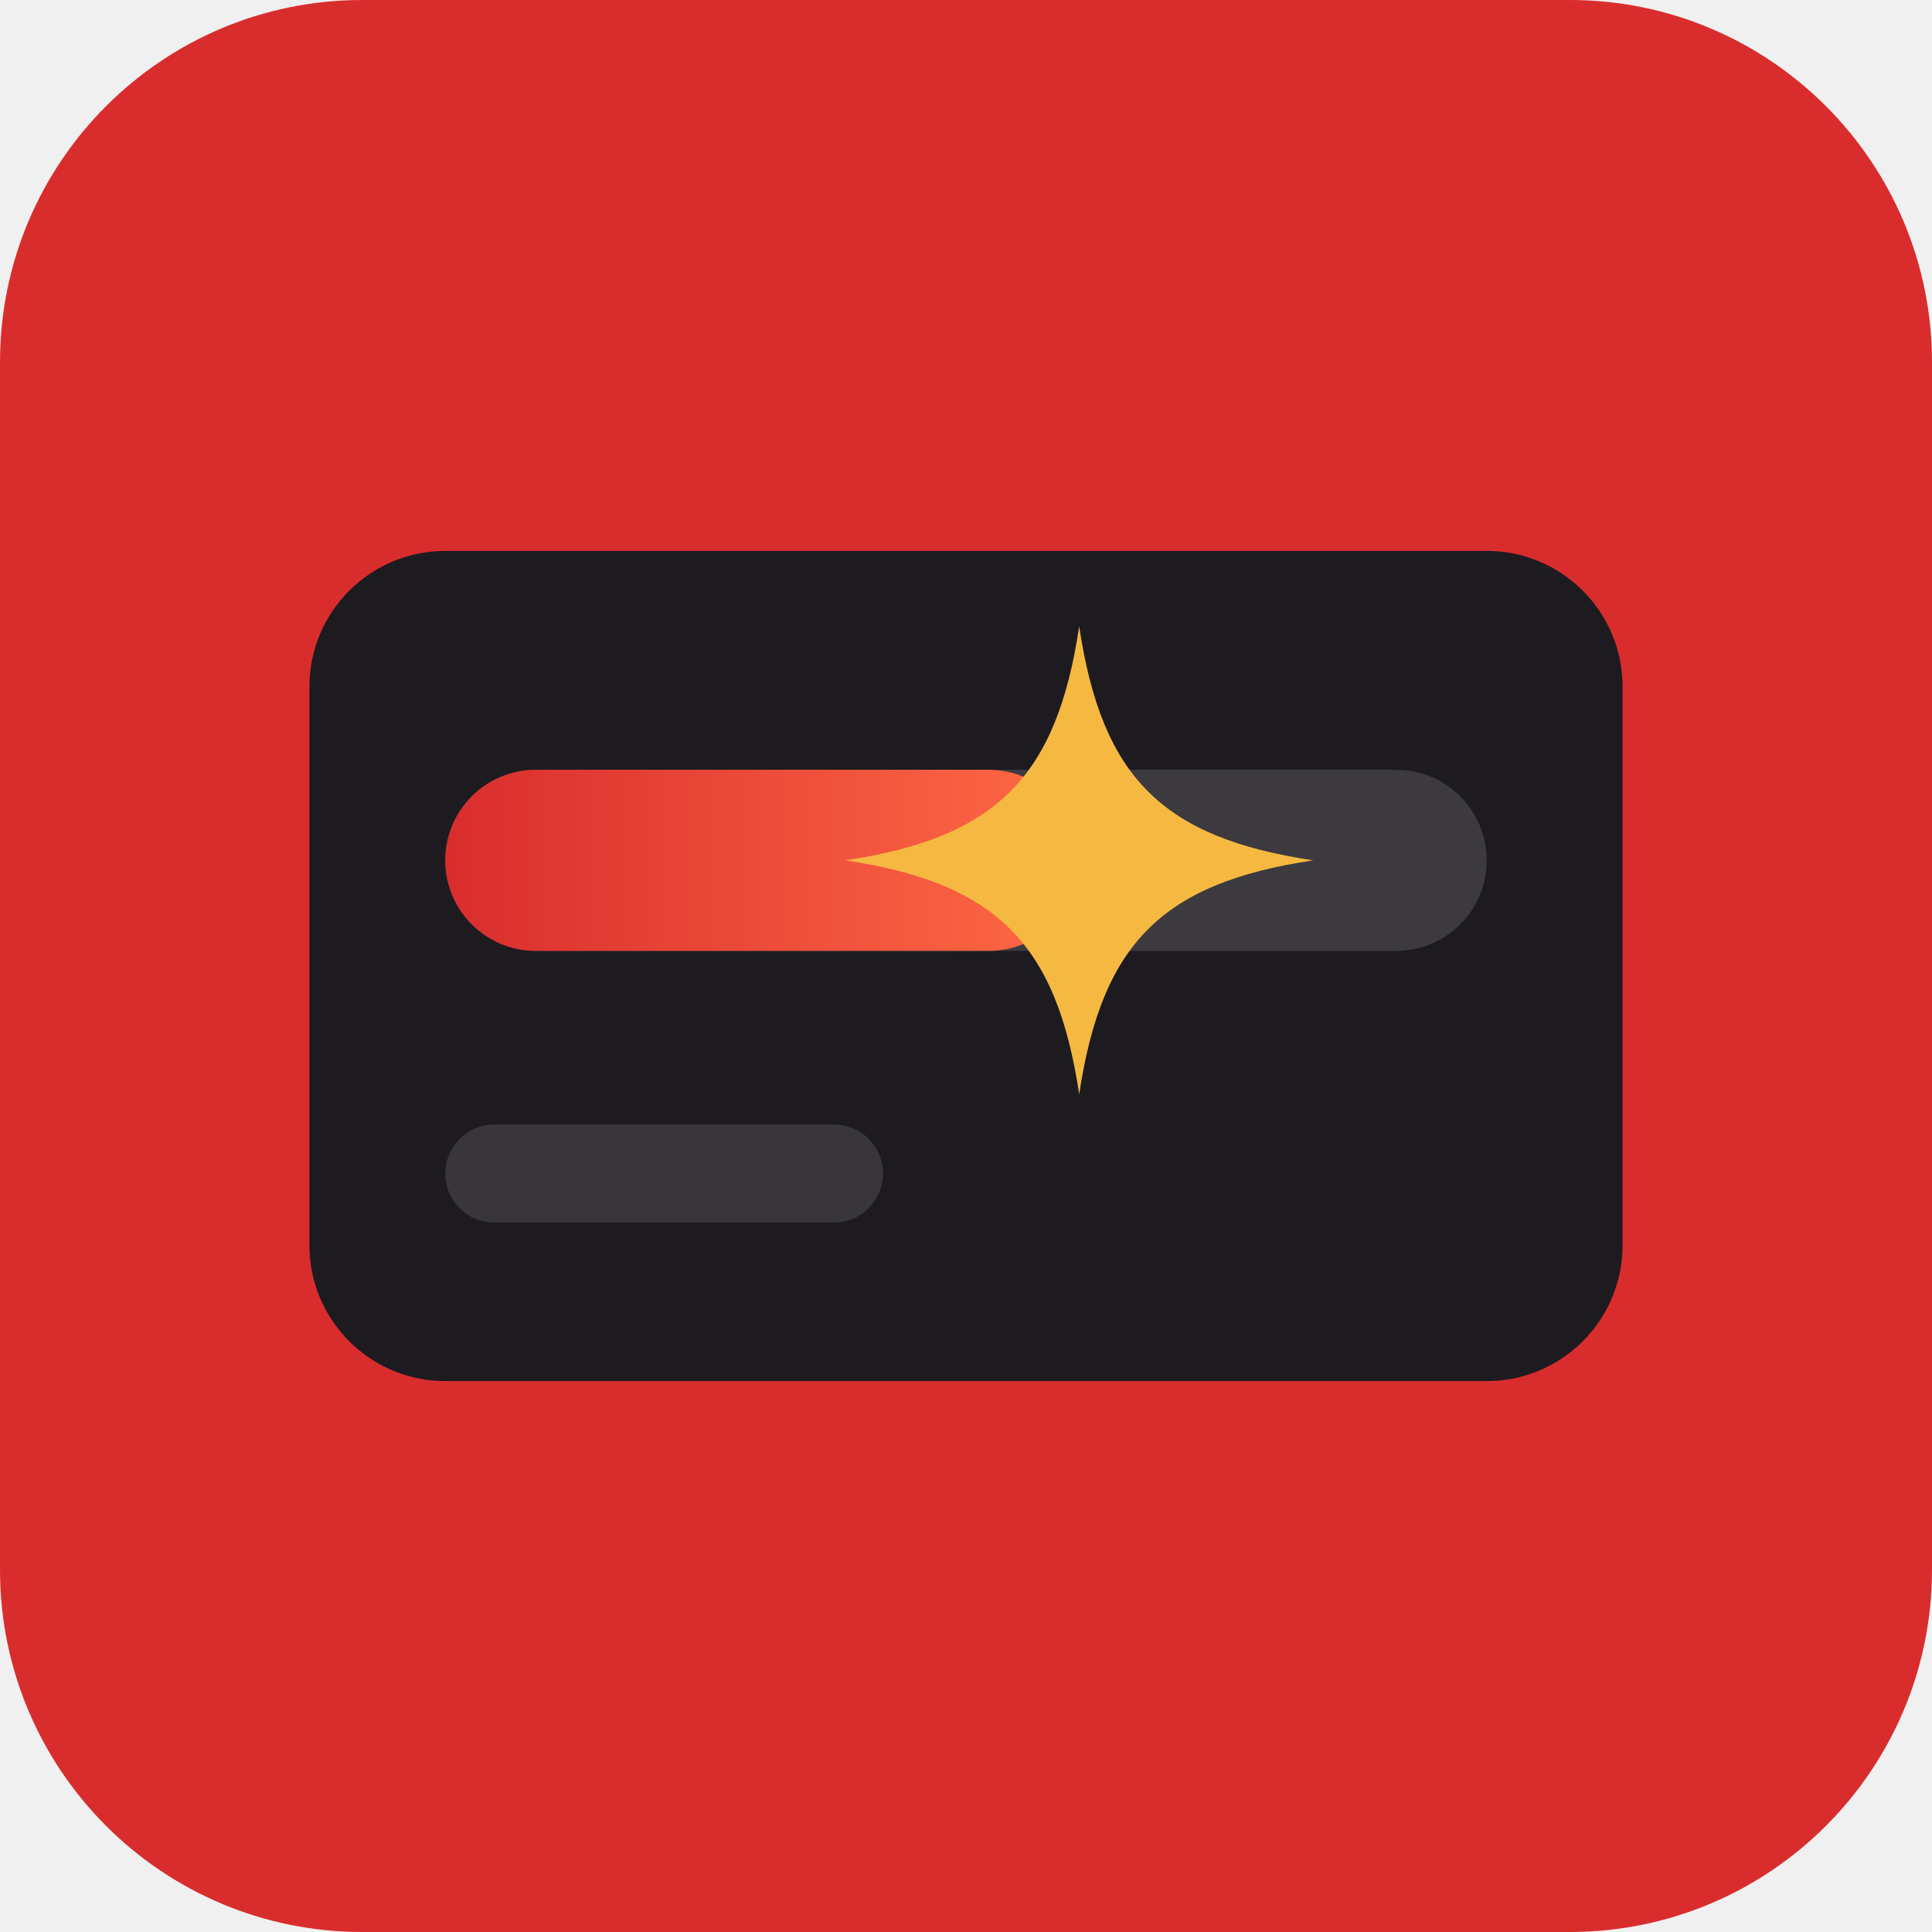
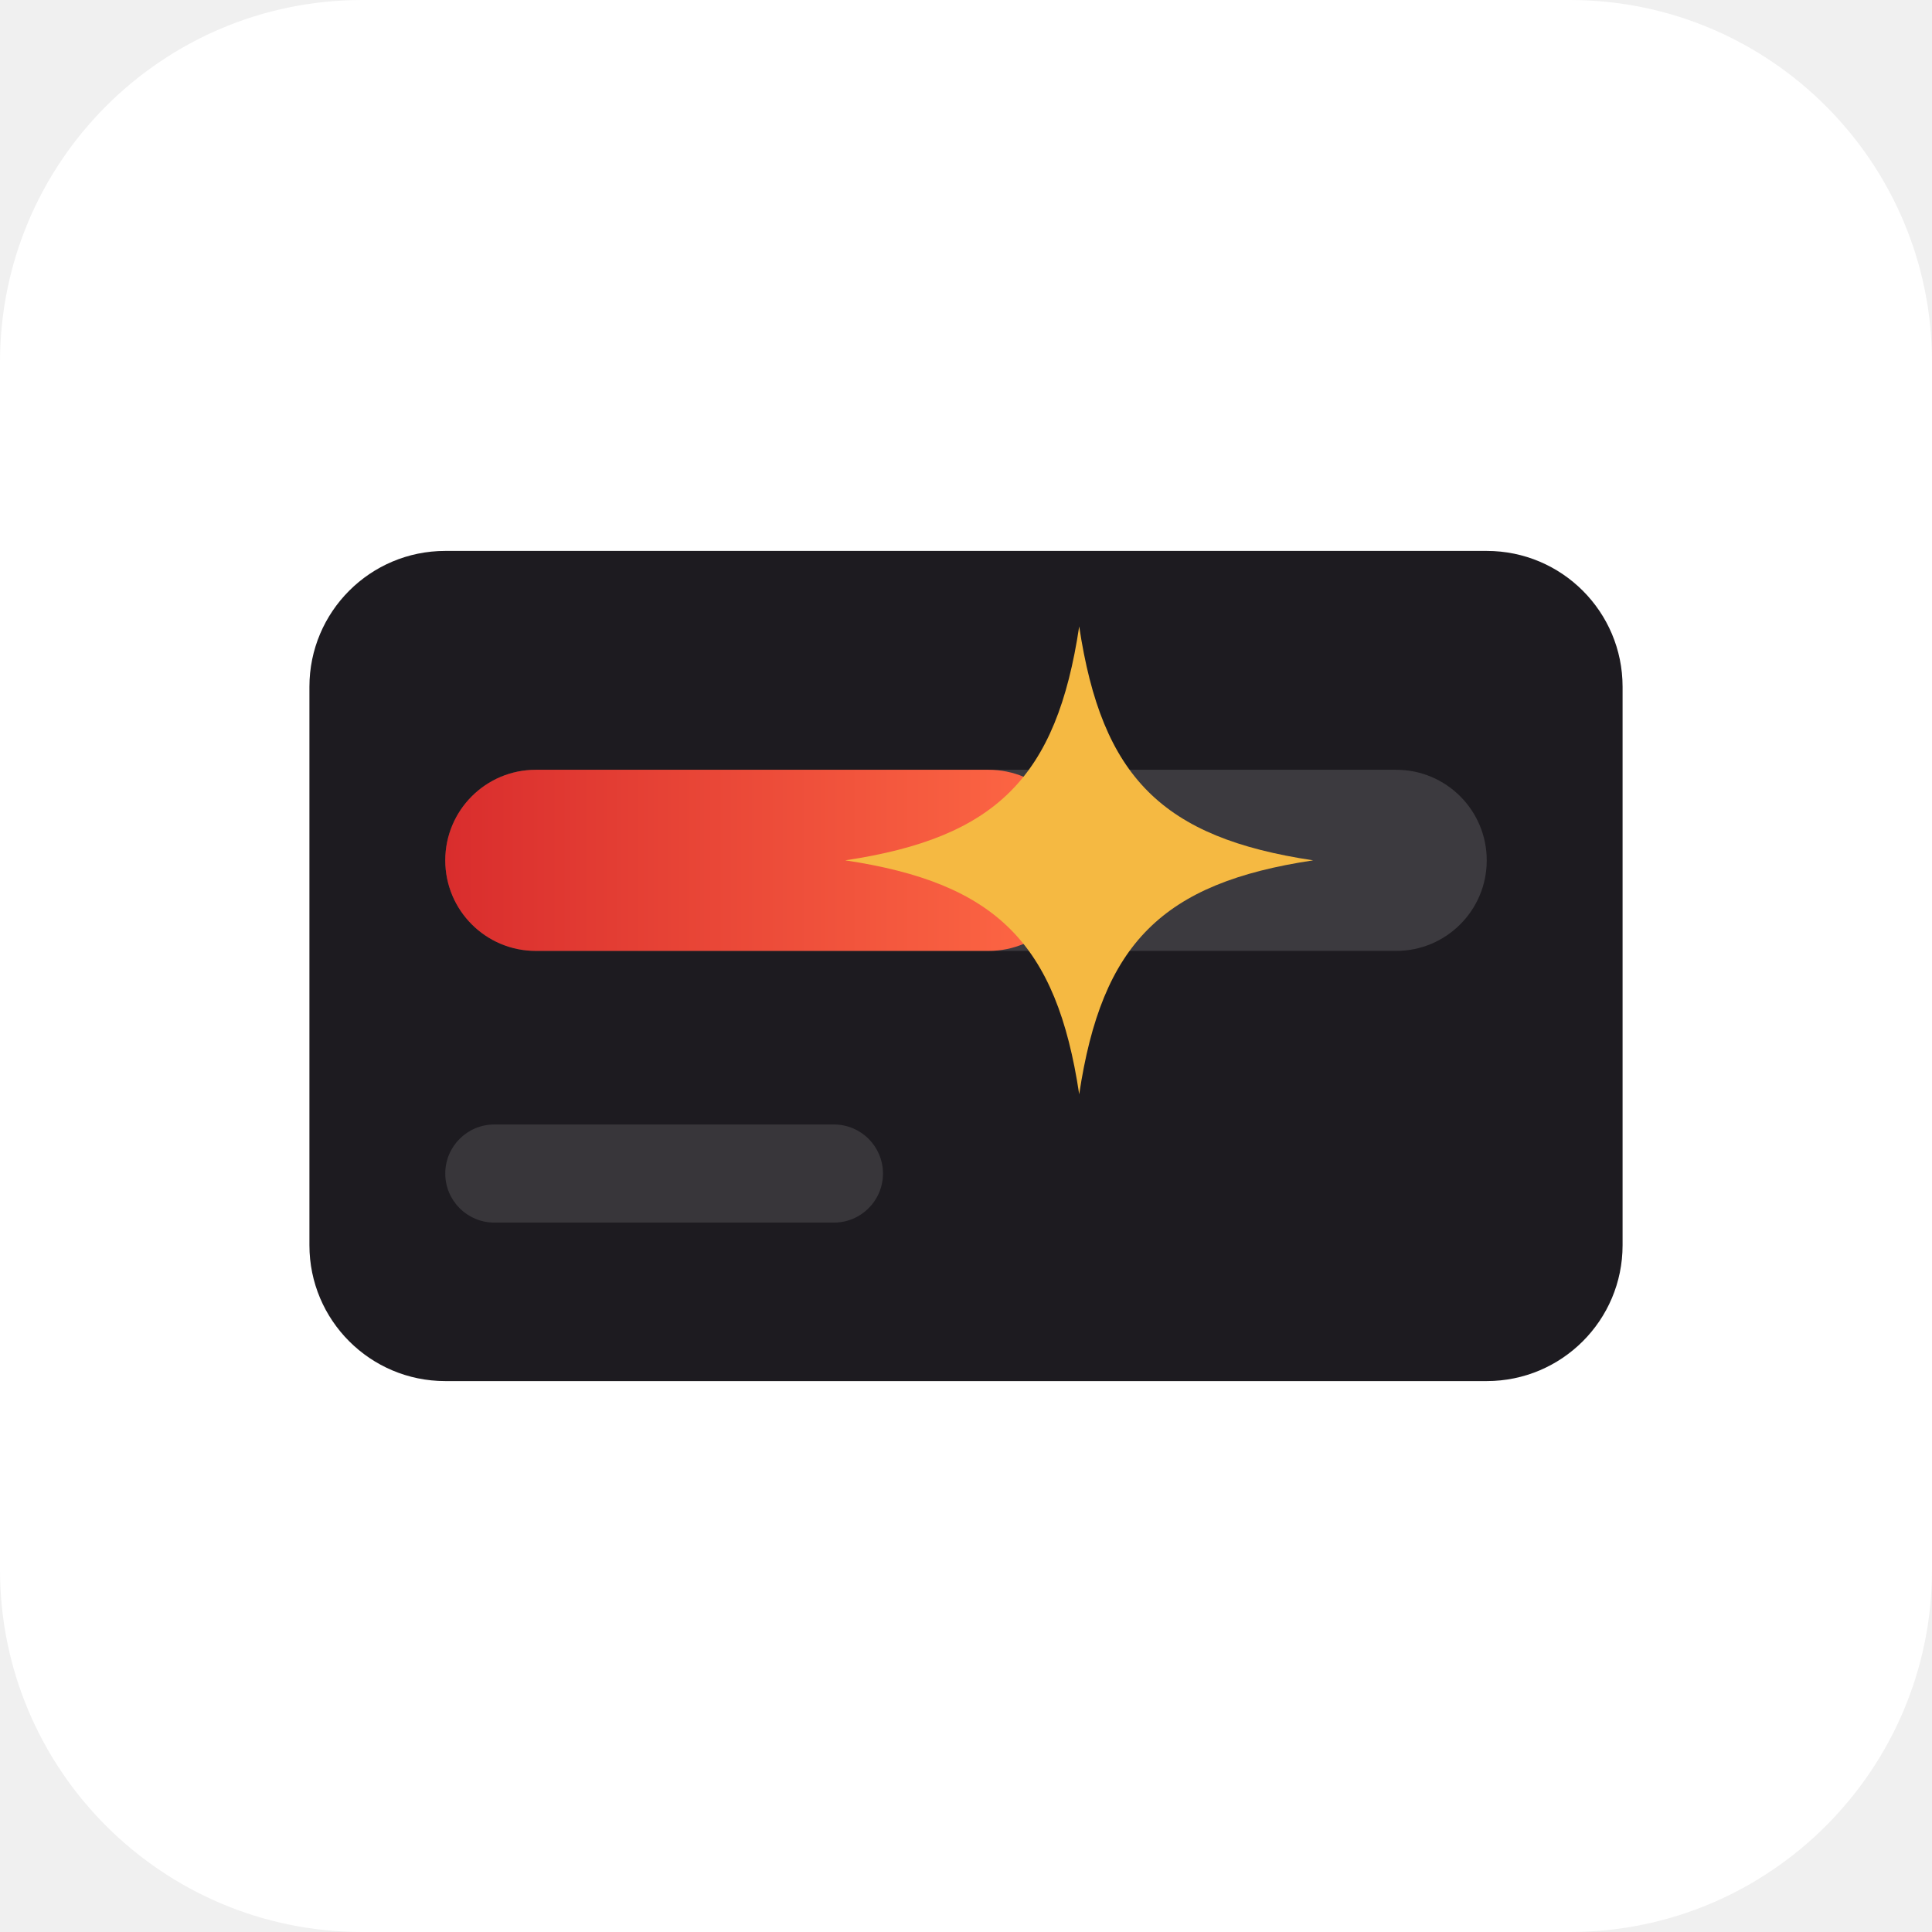
<svg xmlns="http://www.w3.org/2000/svg" viewBox="0 0 512 512">
  <style>
+     .field { fill: #FFFFFF; }
    .card { fill: #1D1B20; }
    .spark { fill: #F5B942; }
    .track { fill: #FFFFFF; opacity: 0.14; }
+     .number { fill: #FFFFFF; opacity: 0.12; }
    @media (prefers-color-scheme: dark) {
-       /* Brighten against dark browser chrome */
-       .card { fill: #26232B; }
-       .spark { fill: #FFCE58; }
-       .track { opacity: 0.2; }
+       .field { fill: #2C2C2E; }
+       .card { fill: #D1D1D6; }
+       .track { opacity: 0.32; }
+       .number { opacity: 0.36; }
    }
  </style>
  <defs>
    <linearGradient id="ember" x1="0" y1="0" x2="1" y2="0">
      <stop offset="0" stop-color="#D92D2D" />
      <stop offset="1" stop-color="#FF6A45" />
    </linearGradient>
  </defs>
-   <rect width="512" height="512" rx="96" fill="#D92D2D" />
+   <rect class="field" width="512" height="512" rx="96" />
  <rect class="card" x="82" y="146" width="348" height="220" rx="36" />
  <rect class="track" x="118" y="204" width="276" height="48" rx="24" />
  <rect x="118" y="204" width="168" height="48" rx="24" fill="url(#ember)" />
-   <rect x="118" y="298" width="116" height="26" rx="13" fill="#FFFFFF" opacity="0.12" />
+   <rect class="number" x="118" y="298" width="116" height="26" rx="13" />
  <path class="spark" d="M286 166 C292 206 308 222 348 228 C308 234 292 250 286 290 C280 250 264 234 224 228 C264 222 280 206 286 166 Z" />
</svg>
